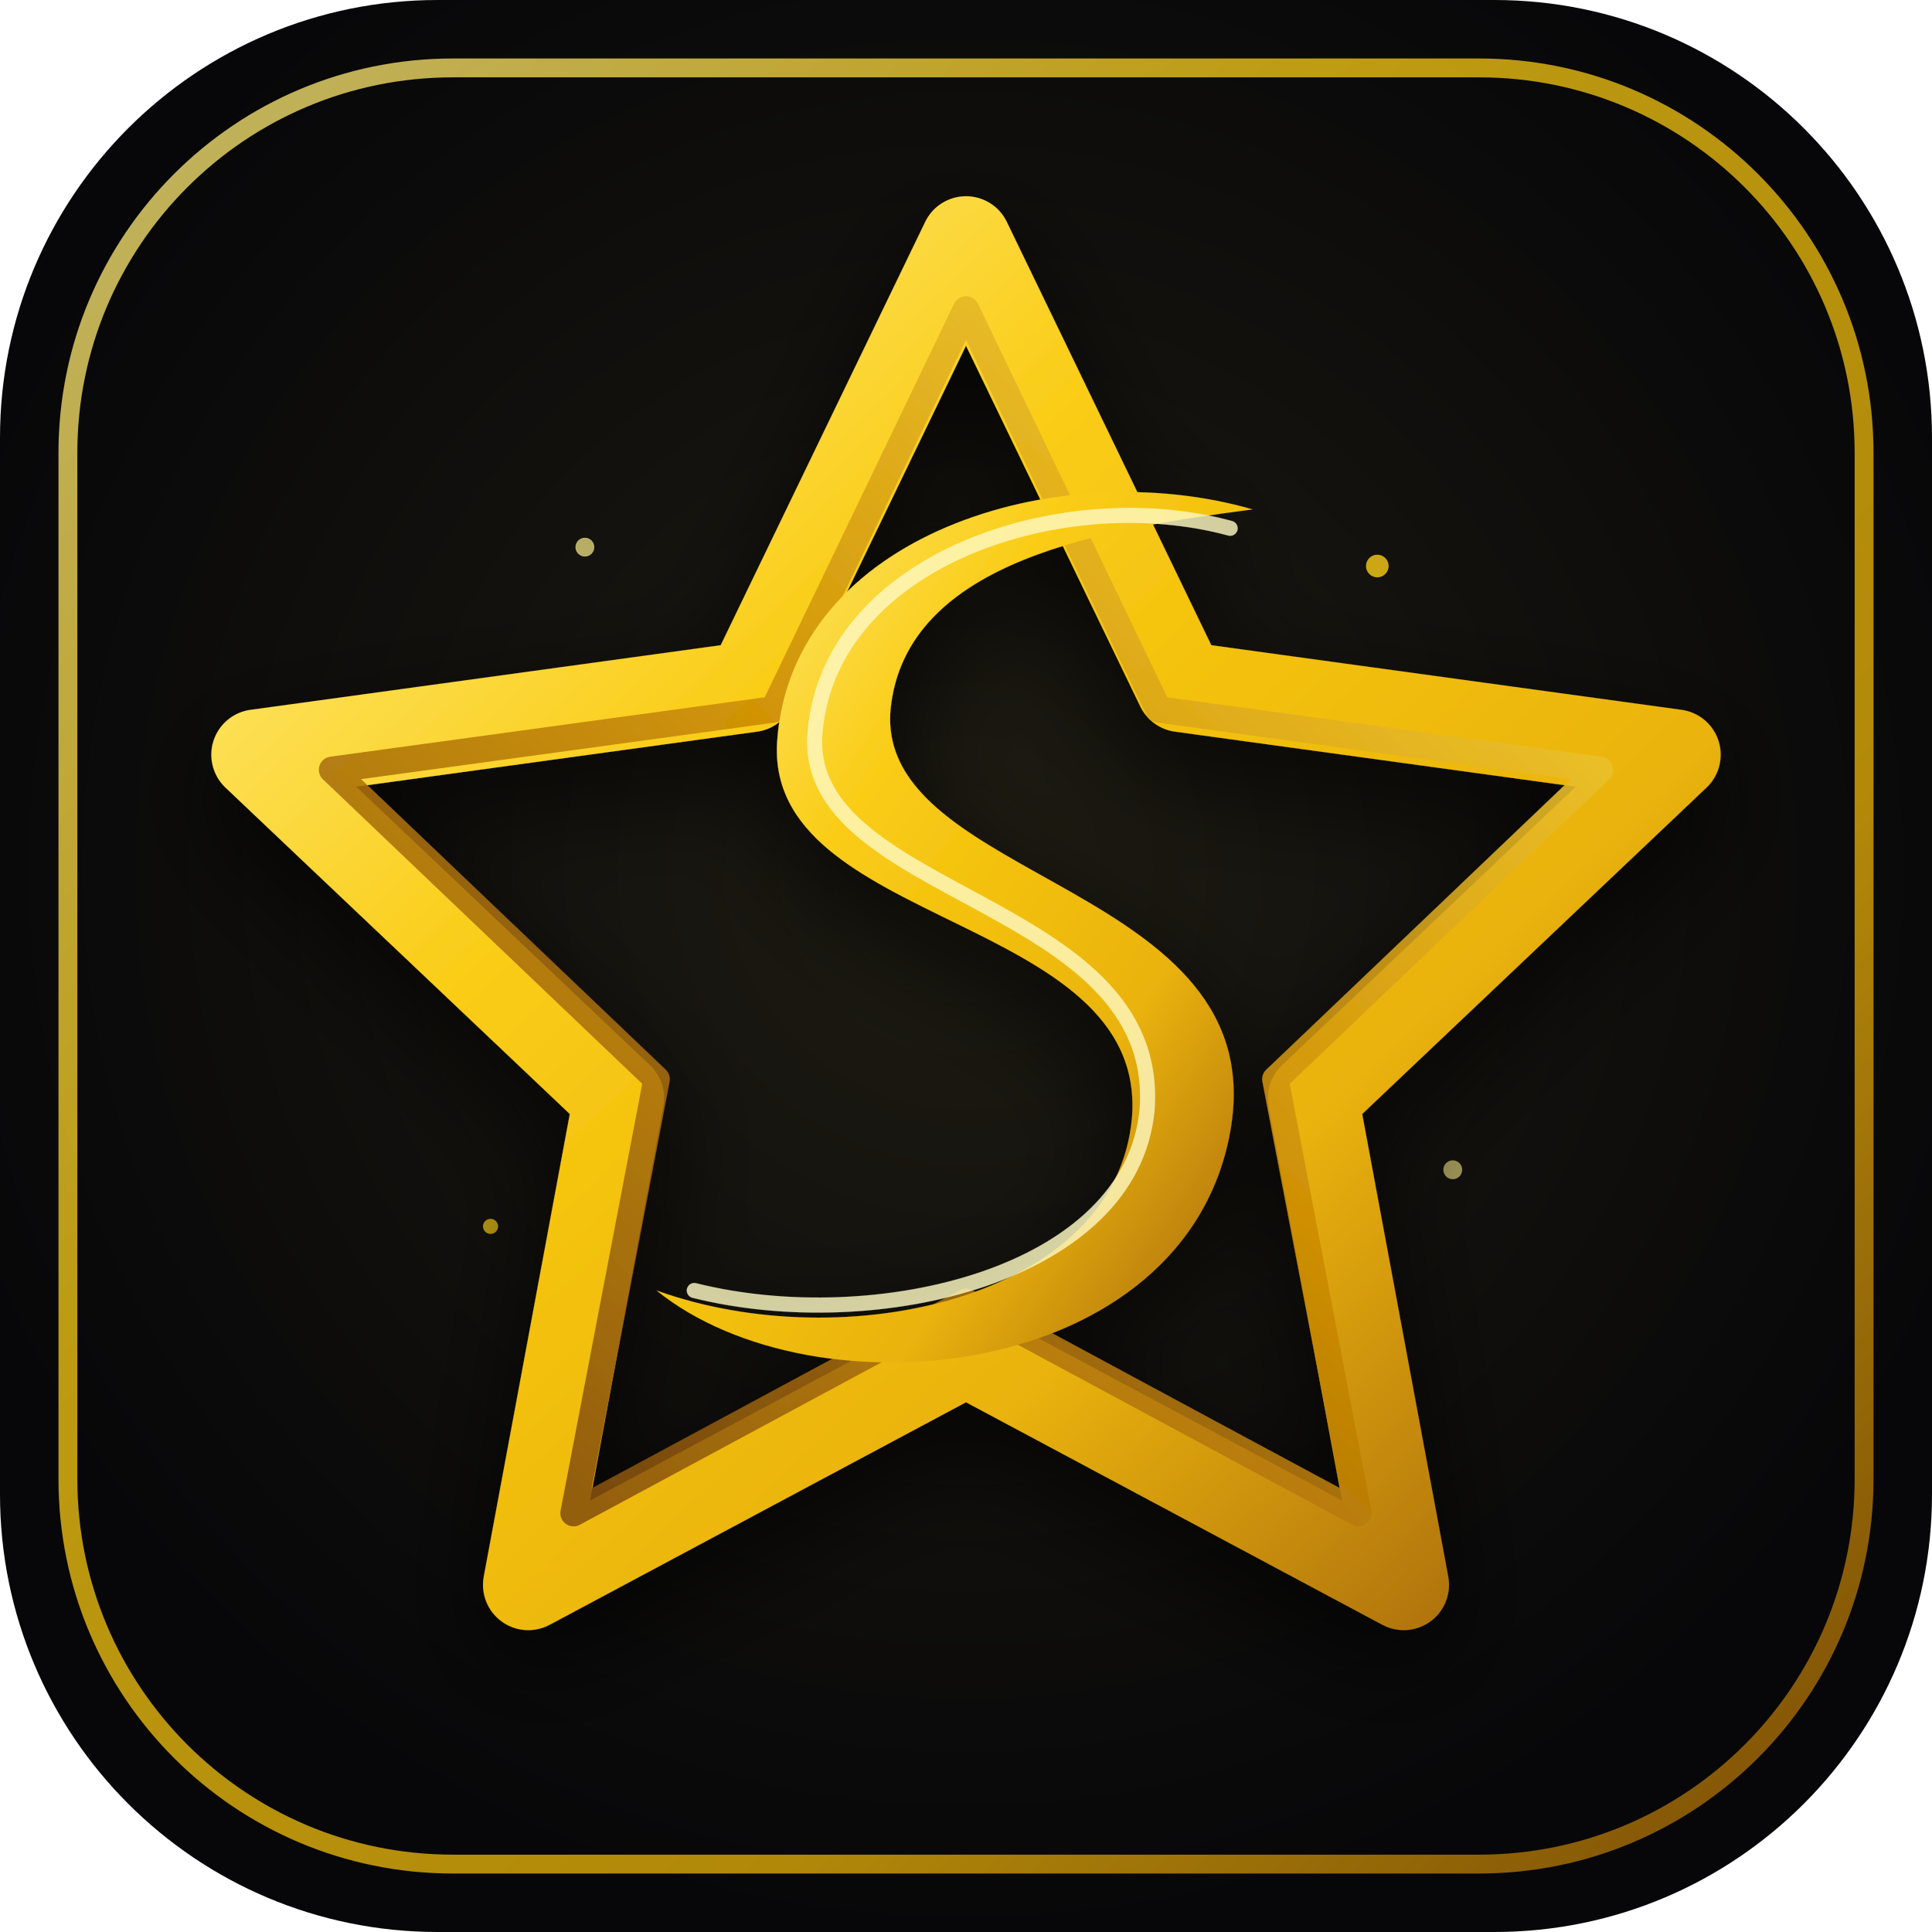
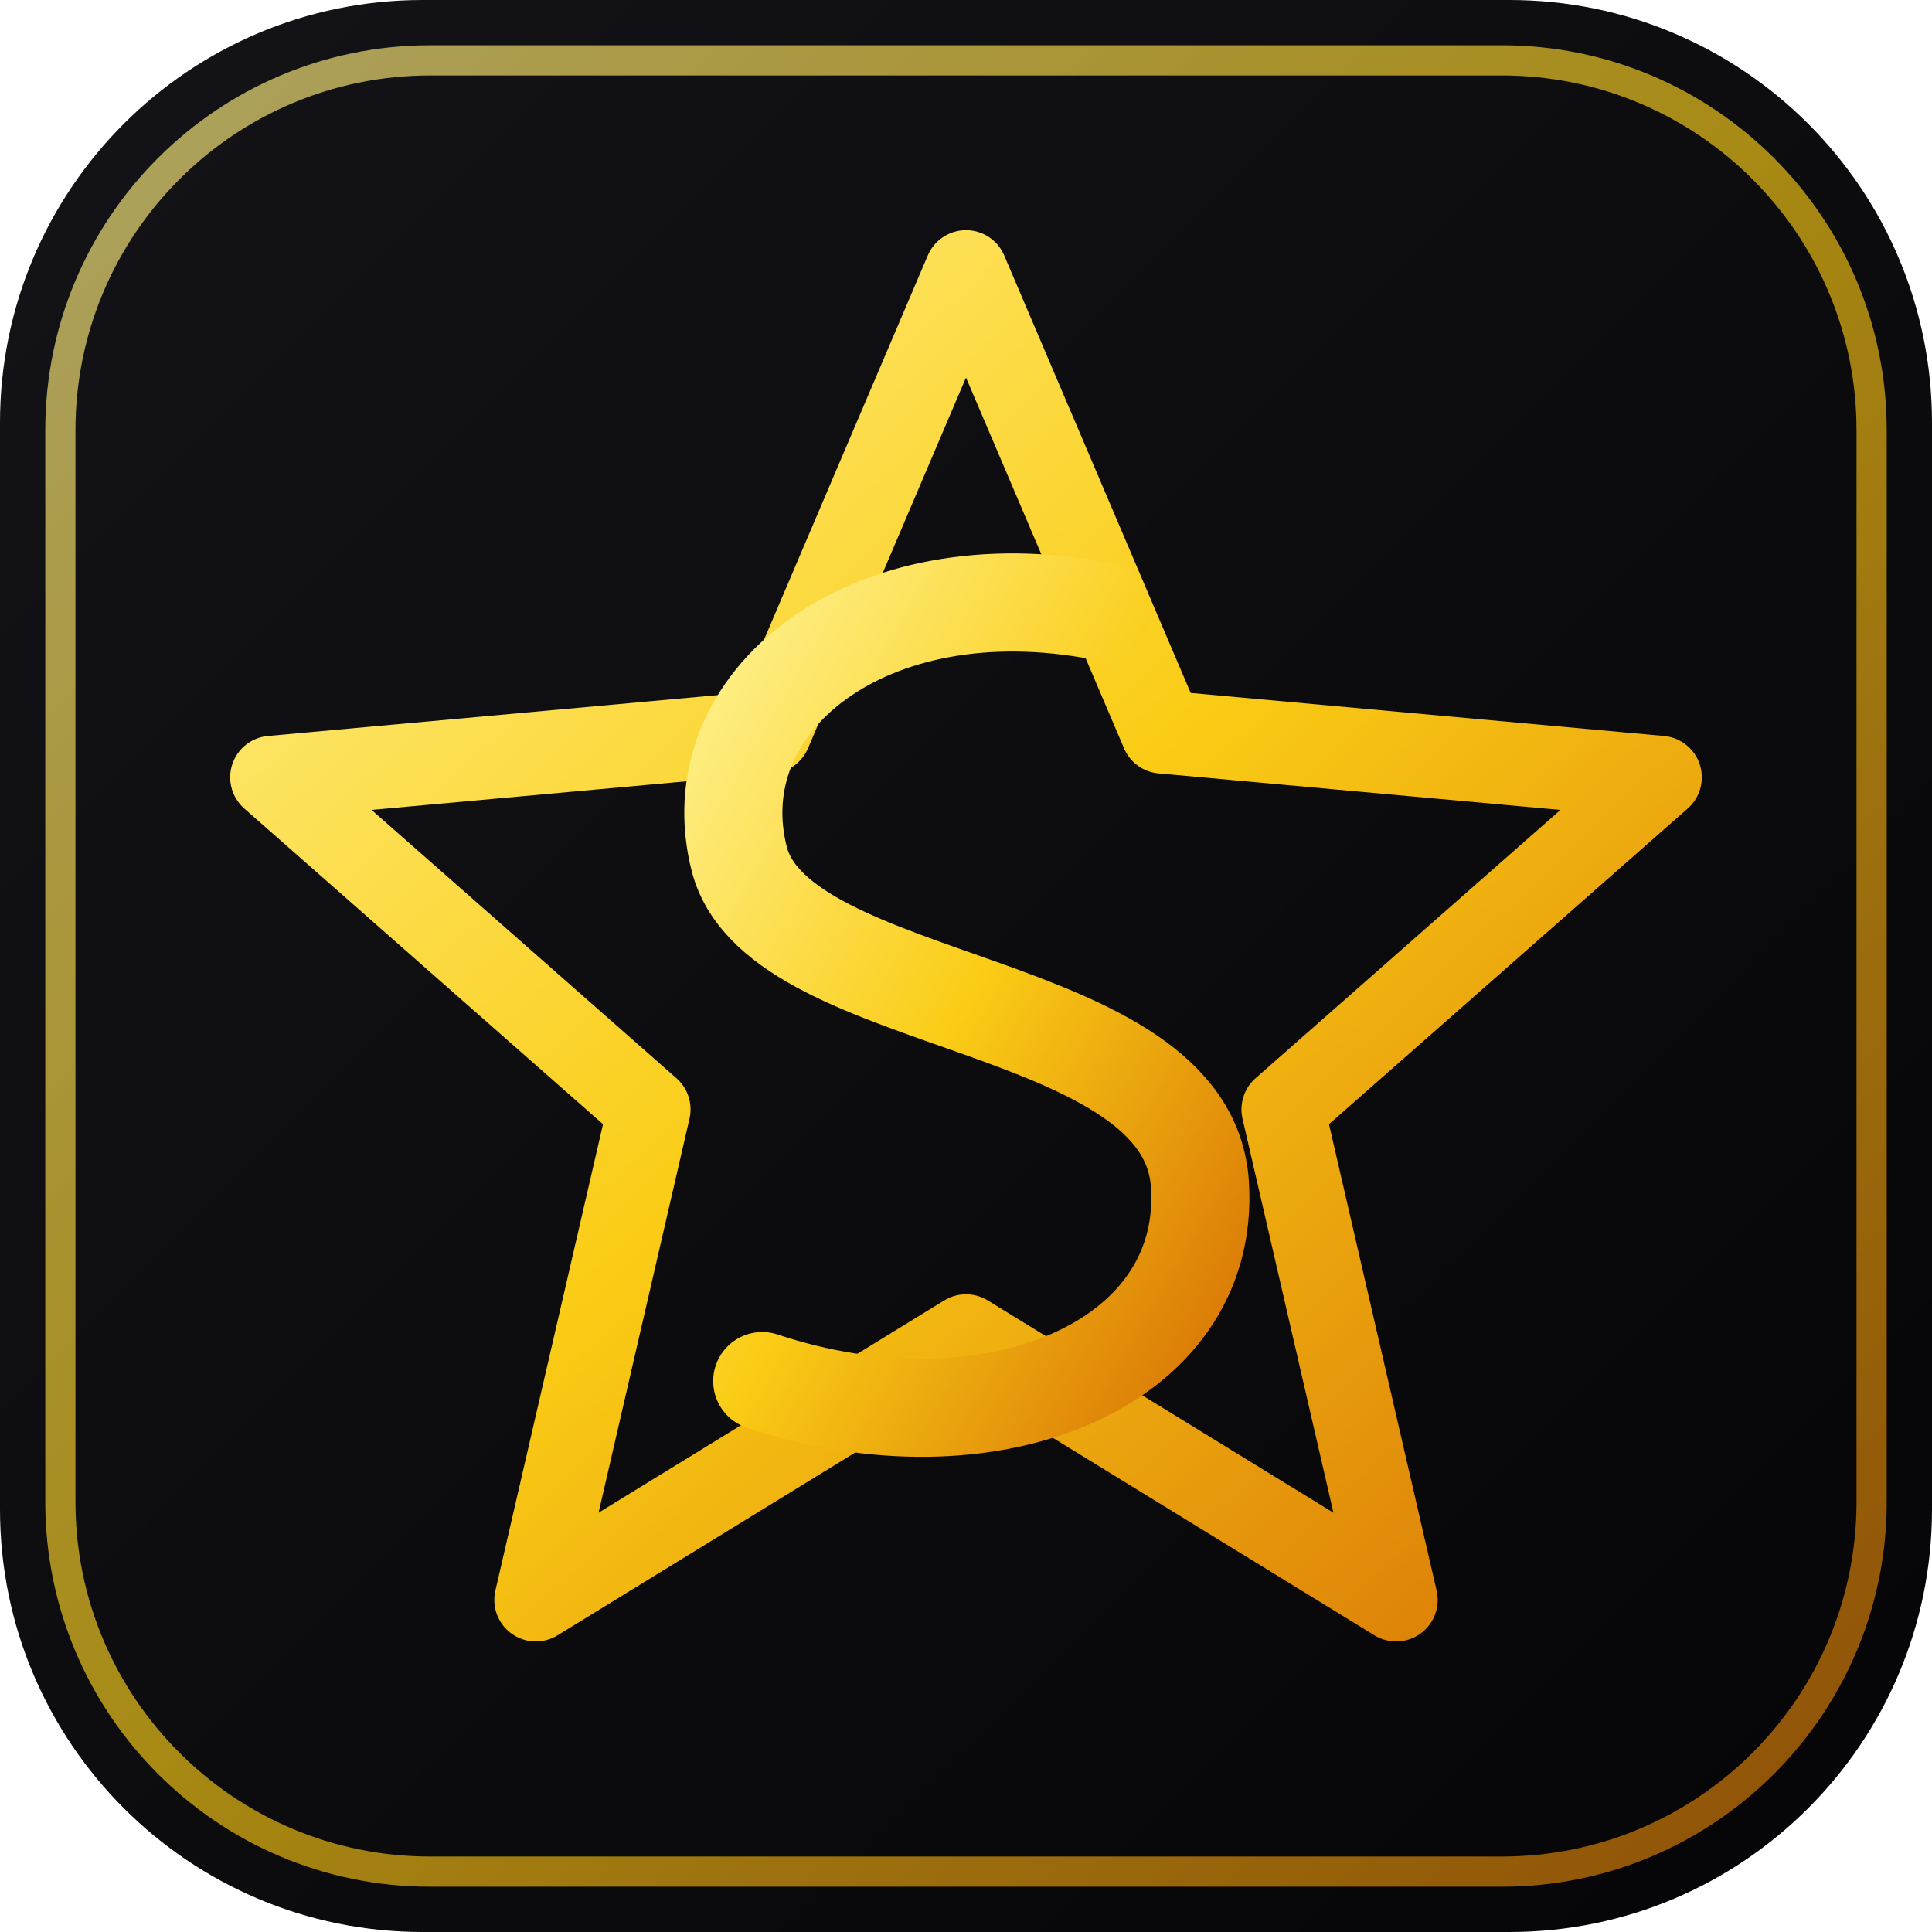
<svg xmlns="http://www.w3.org/2000/svg" viewBox="0 0 512 512">
  <defs>
-     <radialGradient id="bgGlow" cx="50%" cy="45%" r="55%">
-       <stop offset="0%" stop-color="#1e1b12" />
-       <stop offset="100%" stop-color="#070709" />
-     </radialGradient>
-     <linearGradient id="goldLight" x1="0%" y1="0%" x2="100%" y2="100%">
+     <linearGradient id="bg" x1="0%" y1="0%" x2="100%" y2="100%">
+       <stop offset="0%" stop-color="#141418" />
+       <stop offset="100%" stop-color="#050507" />
+     </linearGradient>
+     <linearGradient id="gold" x1="0%" y1="0%" x2="100%" y2="100%">
      <stop offset="0%" stop-color="#fef08a" />
-       <stop offset="35%" stop-color="#facc15" />
-       <stop offset="70%" stop-color="#eab308" />
-       <stop offset="100%" stop-color="#a16207" />
+       <stop offset="50%" stop-color="#facc15" />
+       <stop offset="100%" stop-color="#d97706" />
    </linearGradient>
-     <linearGradient id="goldDark" x1="100%" y1="0%" x2="0%" y2="100%">
-       <stop offset="0%" stop-color="#fde047" />
-       <stop offset="50%" stop-color="#ca8a04" />
-       <stop offset="100%" stop-color="#713f12" />
-     </linearGradient>
-     <filter id="dropShadow" x="-15%" y="-15%" width="130%" height="130%">
-       <feDropShadow dx="0" dy="10" stdDeviation="14" flood-color="#000000" flood-opacity="0.75" />
-     </filter>
  </defs>
-   <rect width="512" height="512" rx="116" fill="url(#bgGlow)" />
-   <rect x="18" y="18" width="476" height="476" rx="102" fill="none" stroke="url(#goldLight)" stroke-width="5" opacity="0.75" />
-   <circle cx="155" cy="145" r="2.5" fill="#fef08a" opacity="0.7" />
-   <circle cx="365" cy="150" r="3" fill="#facc15" opacity="0.8" />
-   <circle cx="385" cy="310" r="2.5" fill="#fef08a" opacity="0.6" />
-   <circle cx="130" cy="325" r="2" fill="#facc15" opacity="0.7" />
-   <g filter="url(#dropShadow)">
-     <polygon points="256,64 313,182 444,200 348,291 372,420 256,358 140,420 164,291 68,200 199,182" fill="none" stroke="url(#goldLight)" stroke-width="24" stroke-linejoin="round" />
-     <polygon points="256,82 307,188 424,204 338,286 360,401 256,345 152,401 174,286 88,204 205,188" fill="none" stroke="url(#goldDark)" stroke-width="7" stroke-linejoin="round" opacity="0.85" />
-     <path d="M 332 135 C 280 120, 210 142, 206 196 C 202 246, 304 242, 300 296 C 296 344, 224 360, 174 342 C 216 376, 314 366, 326 300 C 338 234, 232 234, 236 188 C 240 148, 294 140, 332 135 Z" fill="url(#goldLight)" />
-     <path d="M 326 140 C 282 128, 220 148, 216 194 C 212 238, 308 238, 304 294 C 300 338, 232 354, 184 342" fill="none" stroke="#fef9c3" stroke-width="4" stroke-linecap="round" opacity="0.8" />
-   </g>
+   <rect width="512" height="512" rx="112" fill="url(#bg)" />
+   <rect x="16" y="16" width="480" height="480" rx="98" fill="none" stroke="url(#gold)" stroke-width="8" opacity="0.65" />
+   <polygon points="256,72 308,194 440,206 340,294 370,424 256,354 142,424 172,294 72,206 204,194" fill="none" stroke="url(#gold)" stroke-width="22" stroke-linejoin="round" />
+   <path d="M292,162 C230,150 185,186 196,228 C207,268 315,264 318,314 C321,362 262,386 202,366" fill="none" stroke="url(#gold)" stroke-width="26" stroke-linecap="round" />
</svg>
